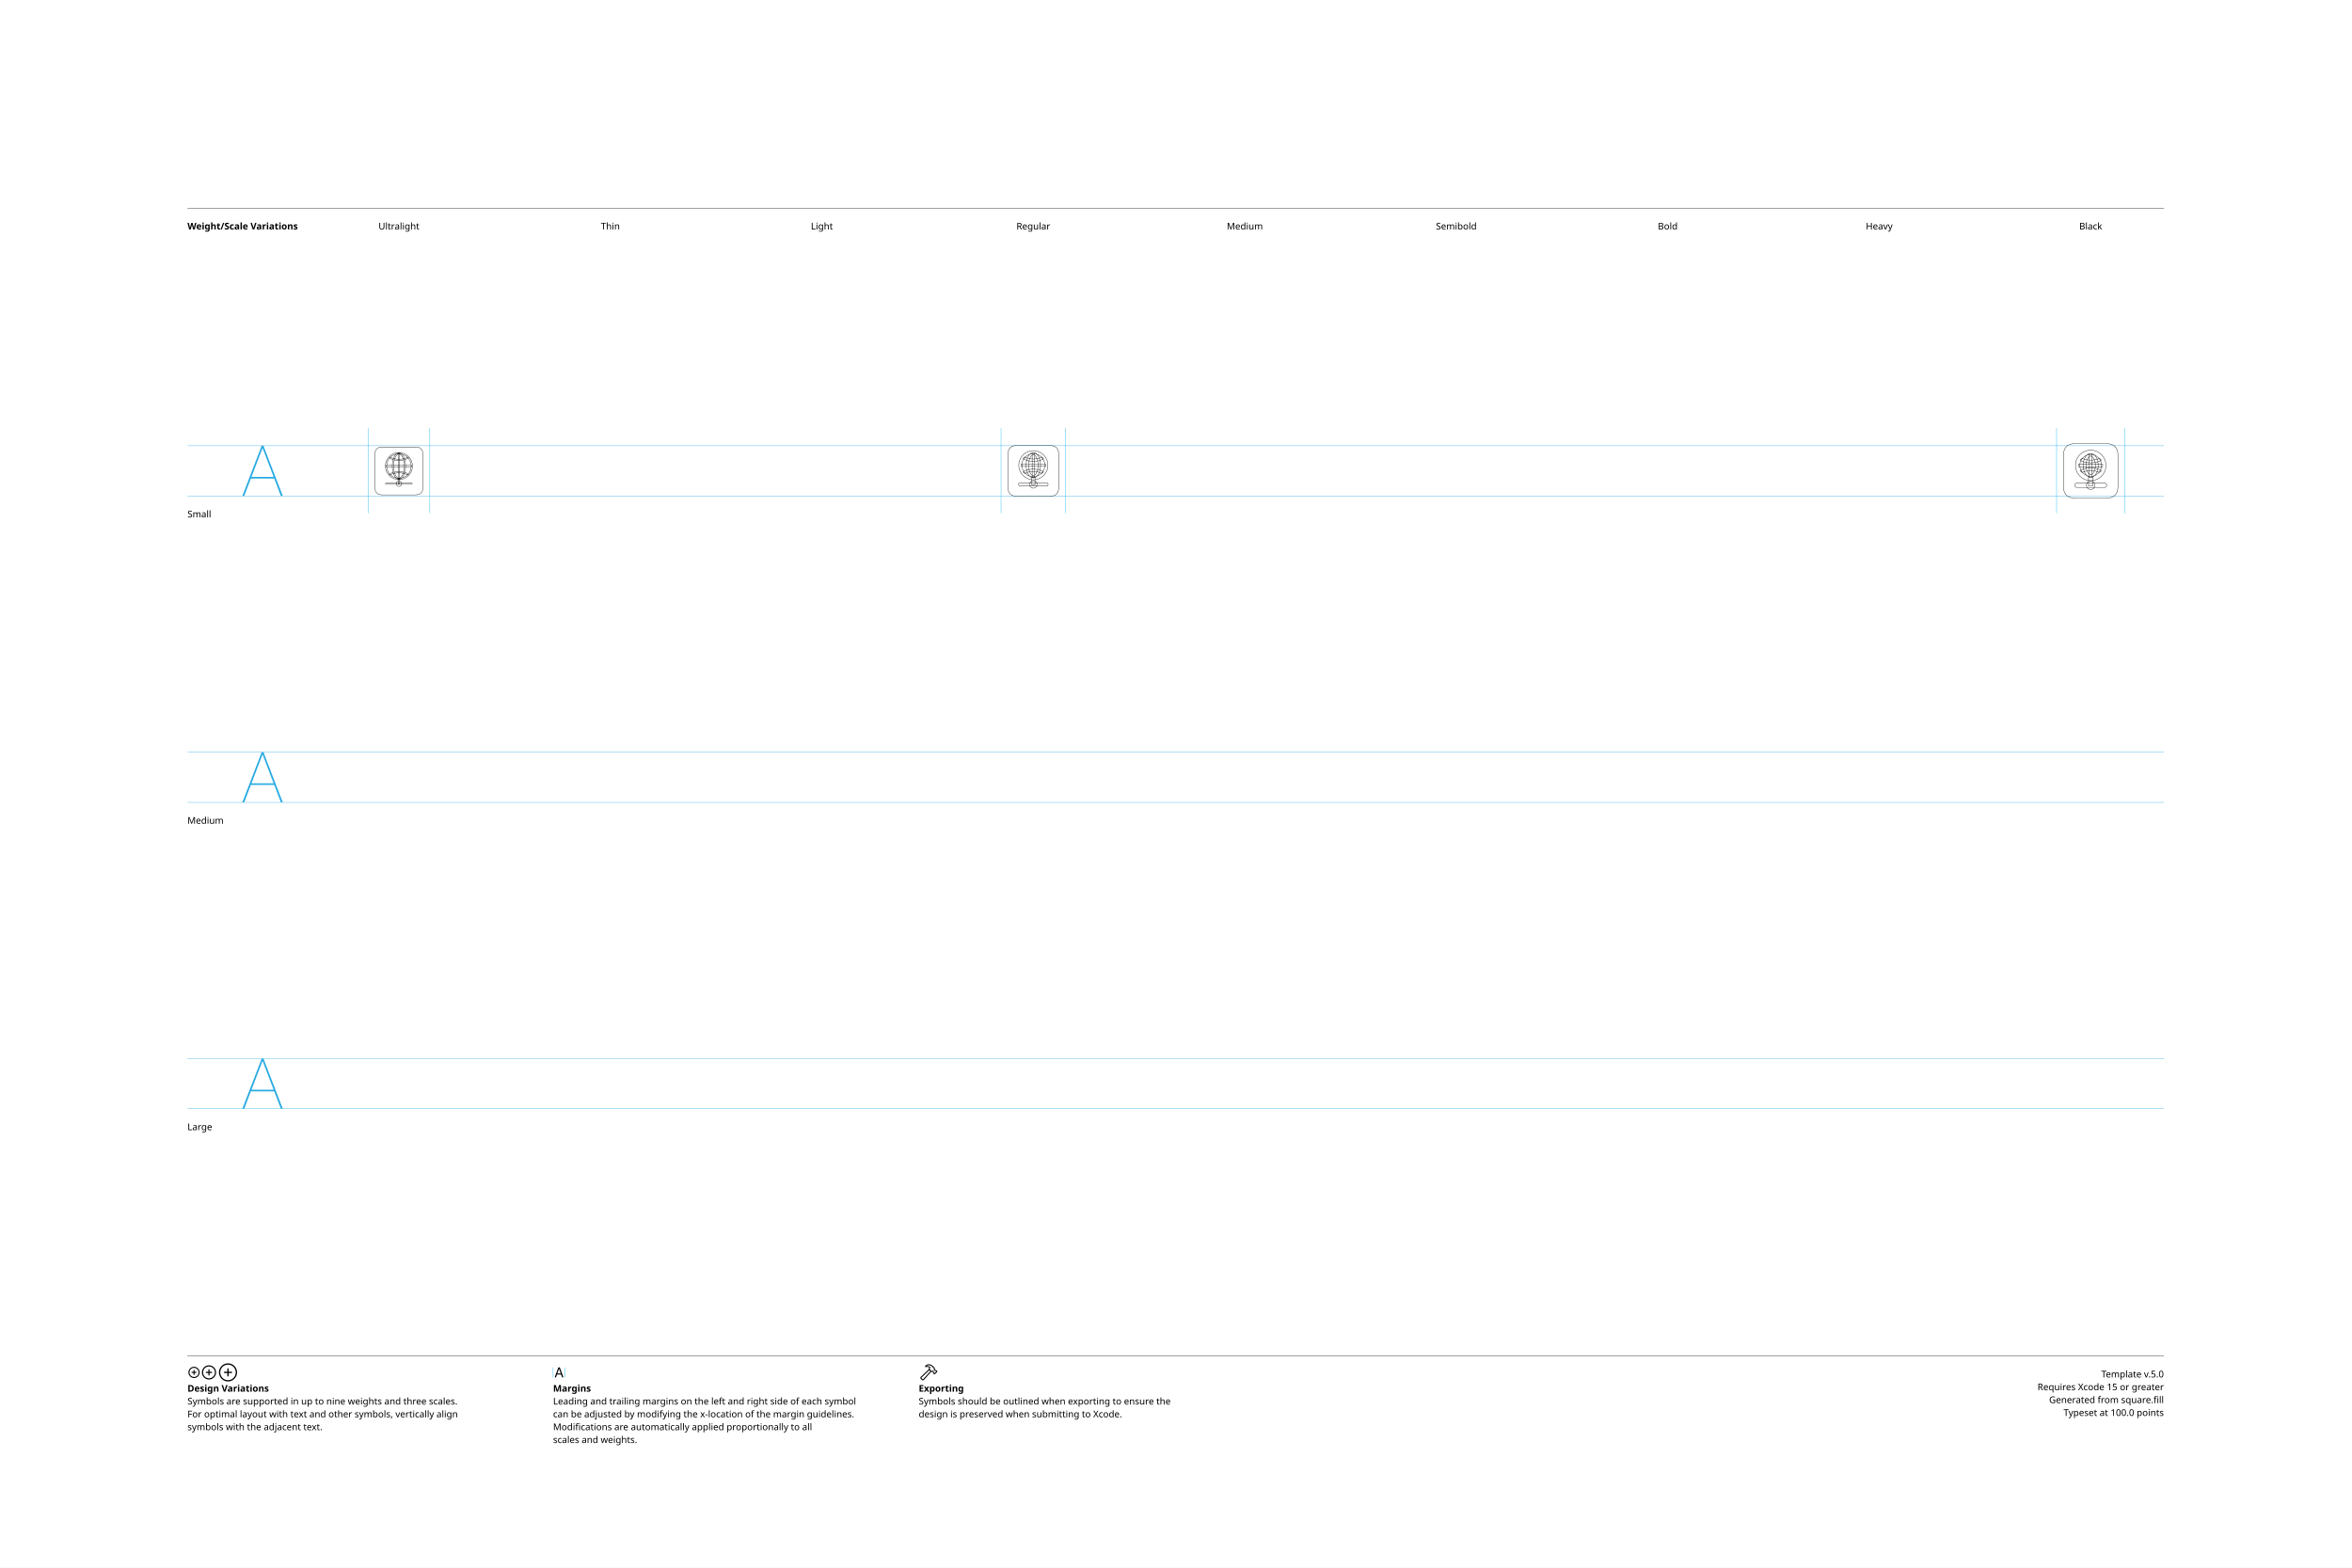
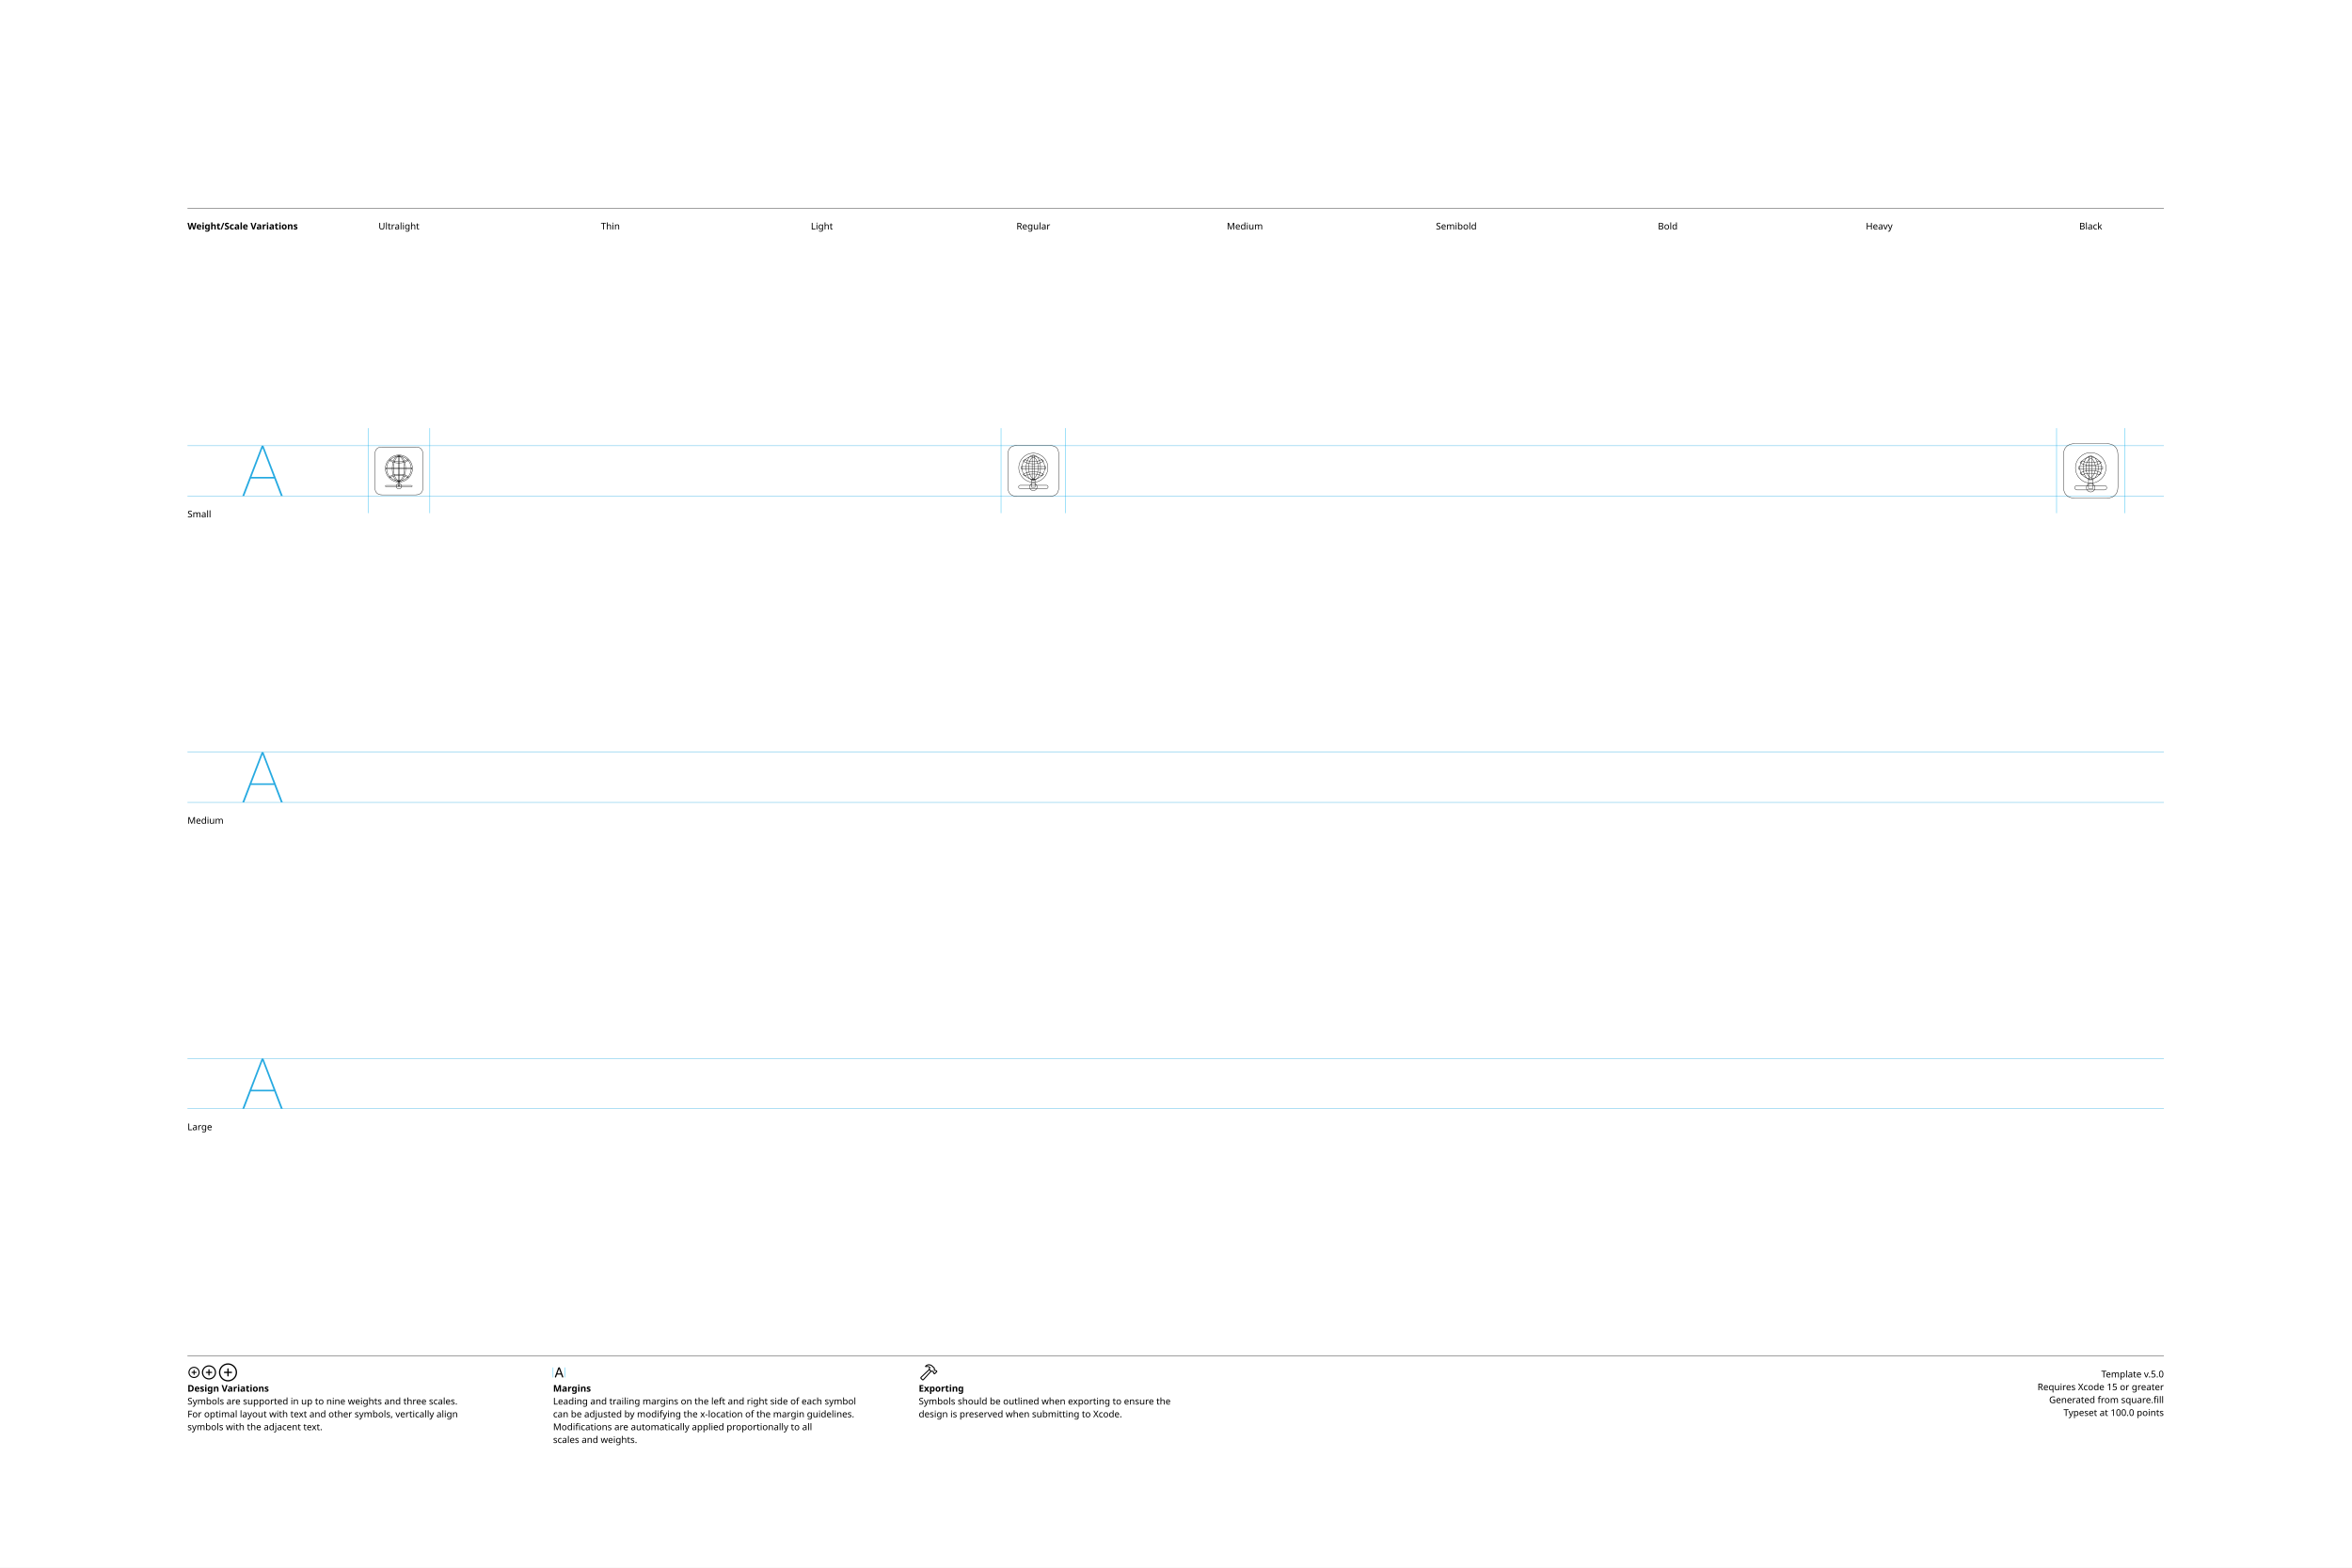
<svg xmlns="http://www.w3.org/2000/svg" version="1.1" width="3300" height="2200">
  <style>.monochrome-0 {-sfsymbols-motion-group:1}
.monochrome-1 {opacity:0.0;-sfsymbols-clear-behind:true;-sfsymbols-motion-group:0;-sfsymbols-always-pulses:true}

.multicolor-0:tintColor {-sfsymbols-motion-group:1}
.multicolor-1:white {-sfsymbols-motion-group:0;-sfsymbols-always-pulses:true}

.hierarchical-0:tertiary {-sfsymbols-motion-group:1}
.hierarchical-1:primary {-sfsymbols-motion-group:0}

.SFSymbolsPreviewWireframe {fill:none;opacity:1.0;stroke:black;stroke-width:0.5}
</style>
  <g id="Notes">
    <rect height="2200" id="artboard" style="fill:white;opacity:1" width="3300" x="0" y="0" />
    <line style="fill:none;stroke:black;opacity:1;stroke-width:0.5;" x1="263" x2="3036" y1="292" y2="292" />
    <text style="stroke:none;fill:black;font-family:sans-serif;font-size:13;font-weight:bold;" transform="matrix(1 0 0 1 263 322)">Weight/Scale Variations</text>
    <text style="stroke:none;fill:black;font-family:sans-serif;font-size:13;text-anchor:middle;" transform="matrix(1 0 0 1 559.711 322)">Ultralight</text>
    <text style="stroke:none;fill:black;font-family:sans-serif;font-size:13;text-anchor:middle;" transform="matrix(1 0 0 1 856.422 322)">Thin</text>
    <text style="stroke:none;fill:black;font-family:sans-serif;font-size:13;text-anchor:middle;" transform="matrix(1 0 0 1 1153.13 322)">Light</text>
    <text style="stroke:none;fill:black;font-family:sans-serif;font-size:13;text-anchor:middle;" transform="matrix(1 0 0 1 1449.84 322)">Regular</text>
    <text style="stroke:none;fill:black;font-family:sans-serif;font-size:13;text-anchor:middle;" transform="matrix(1 0 0 1 1746.56 322)">Medium</text>
    <text style="stroke:none;fill:black;font-family:sans-serif;font-size:13;text-anchor:middle;" transform="matrix(1 0 0 1 2043.27 322)">Semibold</text>
    <text style="stroke:none;fill:black;font-family:sans-serif;font-size:13;text-anchor:middle;" transform="matrix(1 0 0 1 2339.98 322)">Bold</text>
    <text style="stroke:none;fill:black;font-family:sans-serif;font-size:13;text-anchor:middle;" transform="matrix(1 0 0 1 2636.69 322)">Heavy</text>
    <text style="stroke:none;fill:black;font-family:sans-serif;font-size:13;text-anchor:middle;" transform="matrix(1 0 0 1 2933.4 322)">Black</text>
    <line style="fill:none;stroke:black;opacity:1;stroke-width:0.5;" x1="263" x2="3036" y1="1903" y2="1903" />
    <g transform="matrix(0.2 0 0 0.2 263 1933)">
      <path d="m46.24 4.15c21.533 0 39.453-17.871 39.453-39.404s-17.969-39.404-39.502-39.404c-21.484 0-39.355 17.871-39.355 39.404s17.92 39.404 39.404 39.404Zm0-7.422c-17.725 0-31.885-14.209-31.885-31.982s14.111-31.982 31.836-31.982c17.773 0 32.031 14.209 32.031 31.982s-14.209 31.982-31.982 31.982Zm-17.969-31.982c0 2.148 1.514 3.613 3.76 3.613h10.498v10.596c0 2.197 1.465 3.711 3.613 3.711 2.246 0 3.711-1.514 3.711-3.711v-10.596h10.596c2.197 0 3.711-1.465 3.711-3.613 0-2.197-1.514-3.711-3.711-3.711h-10.596v-10.547c0-2.246-1.465-3.76-3.711-3.76-2.148 0-3.613 1.514-3.613 3.76v10.547h-10.498c-2.246 0-3.76 1.514-3.76 3.711Z" />
    </g>
    <g transform="matrix(0.2 0 0 0.2 281.506 1933)">
      <path d="m58.545 14.551c27.246 0 49.805-22.607 49.805-49.805 0-27.246-22.607-49.805-49.853-49.805-27.197 0-49.756 22.559-49.756 49.805 0 27.197 22.607 49.805 49.805 49.805Zm0-8.301c-23.047 0-41.455-18.457-41.455-41.504s18.359-41.504 41.406-41.504 41.553 18.457 41.553 41.504-18.457 41.504-41.504 41.504Zm-22.656-41.504c0 2.393 1.66 4.004 4.15 4.004h14.355v14.404c0 2.441 1.66 4.15 4.053 4.15 2.441 0 4.15-1.66 4.15-4.15v-14.404h14.404c2.441 0 4.15-1.611 4.15-4.004 0-2.441-1.709-4.15-4.15-4.15h-14.404v-14.355c0-2.49-1.709-4.199-4.15-4.199-2.393 0-4.053 1.709-4.053 4.199v14.355h-14.355c-2.49 0-4.15 1.709-4.15 4.15Z" />
    </g>
    <g transform="matrix(0.2 0 0 0.2 304.924 1933)">
      <path d="m74.853 28.32c34.815 0 63.623-28.809 63.623-63.574 0-34.815-28.857-63.623-63.672-63.623-34.766 0-63.525 28.809-63.525 63.623 0 34.766 28.809 63.574 63.574 63.574Zm0-9.082c-30.176 0-54.443-24.316-54.443-54.492 0-30.225 24.219-54.492 54.395-54.492 30.225 0 54.541 24.268 54.541 54.492 0 30.176-24.268 54.492-54.492 54.492Zm-28.857-54.492c0 2.588 1.855 4.395 4.59 4.395h19.727v19.775c0 2.686 1.855 4.59 4.443 4.59 2.686 0 4.541-1.855 4.541-4.59v-19.775h19.775c2.686 0 4.59-1.807 4.59-4.395 0-2.734-1.855-4.59-4.59-4.59h-19.775v-19.727c0-2.734-1.855-4.639-4.541-4.639-2.588 0-4.443 1.904-4.443 4.639v19.727h-19.727c-2.734 0-4.59 1.855-4.59 4.59Z" />
    </g>
    <text style="stroke:none;fill:black;font-family:sans-serif;font-size:13;font-weight:bold;" transform="matrix(1 0 0 1 263 1953)">Design Variations</text>
    <text style="stroke:none;fill:black;font-family:sans-serif;font-size:13;" transform="matrix(1 0 0 1 263 1971)">Symbols are supported in up to nine weights and three scales.</text>
    <text style="stroke:none;fill:black;font-family:sans-serif;font-size:13;" transform="matrix(1 0 0 1 263 1989)">For optimal layout with text and other symbols, vertically align</text>
    <text style="stroke:none;fill:black;font-family:sans-serif;font-size:13;" transform="matrix(1 0 0 1 263 2007)">symbols with the adjacent text.</text>
    <line style="fill:none;stroke:#00AEEF;stroke-width:0.5;opacity:1.0;" x1="776" x2="776" y1="1919" y2="1933" />
    <g transform="matrix(0.2 0 0 0.2 776 1933)">
      <path d="m16.553 0.781c2.588 0 3.857-0.977 4.785-3.711l6.299-17.236h28.809l6.299 17.236c0.928 2.734 2.197 3.711 4.736 3.711 2.588 0 4.248-1.562 4.248-4.004 0-0.83-0.146-1.611-0.537-2.637l-22.9-60.986c-1.123-2.979-3.125-4.492-6.25-4.492-3.027 0-5.078 1.465-6.152 4.443l-22.9 61.084c-0.391 1.025-0.537 1.807-0.537 2.637 0 2.441 1.562 3.955 4.102 3.955Zm13.477-28.369 11.865-32.861h0.244l11.865 32.861Z" />
    </g>
    <line style="fill:none;stroke:#00AEEF;stroke-width:0.5;opacity:1.0;" x1="792.836" x2="792.836" y1="1919" y2="1933" />
    <text style="stroke:none;fill:black;font-family:sans-serif;font-size:13;font-weight:bold;" transform="matrix(1 0 0 1 776 1953)">Margins</text>
    <text style="stroke:none;fill:black;font-family:sans-serif;font-size:13;" transform="matrix(1 0 0 1 776 1971)">Leading and trailing margins on the left and right side of each symbol</text>
    <text style="stroke:none;fill:black;font-family:sans-serif;font-size:13;" transform="matrix(1 0 0 1 776 1989)">can be adjusted by modifying the x-location of the margin guidelines.</text>
    <text style="stroke:none;fill:black;font-family:sans-serif;font-size:13;" transform="matrix(1 0 0 1 776 2007)">Modifications are automatically applied proportionally to all</text>
    <text style="stroke:none;fill:black;font-family:sans-serif;font-size:13;" transform="matrix(1 0 0 1 776 2025)">scales and weights.</text>
    <g transform="matrix(0.2 0 0 0.2 1289 1933)">
      <path d="m14.209 9.326 8.496 8.545c4.297 4.346 9.229 4.053 13.867-1.074l53.467-58.935-4.834-4.883-53.076 58.398c-1.758 2.002-3.418 2.49-5.762 0.146l-5.859-5.811c-2.344-2.295-1.807-4.004 0.195-5.811l57.373-54.004-4.883-4.834-57.959 54.443c-4.932 4.59-5.322 9.473-1.025 13.818Zm32.08-90.967c-2.1 2.051-2.246 4.932-1.074 6.885 1.172 1.807 3.467 2.979 6.689 2.148 7.324-1.709 14.941-2.002 22.07 2.686l-2.93 7.275c-1.709 4.15-0.83 7.08 1.855 9.814l11.475 11.572c2.441 2.441 4.492 2.539 7.324 2.051l5.322-0.977 3.32 3.369-0.195 2.783c-0.195 2.49 0.439 4.395 2.881 6.787l3.809 3.711c2.393 2.393 5.469 2.539 7.812 0.195l14.551-14.6c2.344-2.344 2.246-5.322-0.146-7.715l-3.857-3.809c-2.393-2.393-4.248-3.174-6.641-2.979l-2.881 0.244-3.223-3.174 1.221-5.615c0.635-2.832-0.146-5.029-3.076-7.959l-10.986-10.938c-16.699-16.602-38.867-16.211-53.32-1.758Zm7.471 1.855c12.158-8.887 28.613-7.373 39.746 3.76l12.158 12.06c1.172 1.172 1.367 2.1 1.025 3.809l-1.611 7.422 7.52 7.422 4.932-0.293c1.27-0.049 1.66 0.049 2.637 1.025l2.881 2.881-12.207 12.207-2.881-2.881c-0.977-0.977-1.123-1.367-1.074-2.686l0.342-4.883-7.471-7.422-7.617 1.27c-1.611 0.342-2.344 0.195-3.564-0.977l-10.01-10.01c-1.27-1.172-1.416-2.002-0.635-3.857l4.395-10.449c-7.812-7.275-17.969-10.4-28.125-7.422-0.781 0.195-1.074-0.439-0.439-0.977Z" />
    </g>
    <text style="stroke:none;fill:black;font-family:sans-serif;font-size:13;font-weight:bold;" transform="matrix(1 0 0 1 1289 1953)">Exporting</text>
    <text style="stroke:none;fill:black;font-family:sans-serif;font-size:13;" transform="matrix(1 0 0 1 1289 1971)">Symbols should be outlined when exporting to ensure the</text>
    <text style="stroke:none;fill:black;font-family:sans-serif;font-size:13;" transform="matrix(1 0 0 1 1289 1989)">design is preserved when submitting to Xcode.</text>
    <text id="template-version" style="stroke:none;fill:black;font-family:sans-serif;font-size:13;text-anchor:end;" transform="matrix(1 0 0 1 3036 1933)">Template v.5.0</text>
    <text style="stroke:none;fill:black;font-family:sans-serif;font-size:13;text-anchor:end;" transform="matrix(1 0 0 1 3036 1951)">Requires Xcode 15 or greater</text>
    <text id="descriptive-name" style="stroke:none;fill:black;font-family:sans-serif;font-size:13;text-anchor:end;" transform="matrix(1 0 0 1 3036 1969)">Generated from square.fill</text>
    <text style="stroke:none;fill:black;font-family:sans-serif;font-size:13;text-anchor:end;" transform="matrix(1 0 0 1 3036 1987)">Typeset at 100.0 points</text>
    <text style="stroke:none;fill:black;font-family:sans-serif;font-size:13;" transform="matrix(1 0 0 1 263 726)">Small</text>
    <text style="stroke:none;fill:black;font-family:sans-serif;font-size:13;" transform="matrix(1 0 0 1 263 1156)">Medium</text>
    <text style="stroke:none;fill:black;font-family:sans-serif;font-size:13;" transform="matrix(1 0 0 1 263 1586)">Large</text>
  </g>
  <g id="Guides">
    <g id="H-reference" style="fill:#27AAE1;stroke:none;" transform="matrix(1 0 0 1 339 696)">
      <path d="M0.994 0L3.638 0L29.328-67.132L30.03-67.132L30.03-70.459L28.123-70.459ZM11.688-24.48L46.981-24.48L46.231-26.729L12.438-26.729ZM55.12 0L57.764 0L30.638-70.459L29.433-70.459L29.433-67.132Z" />
    </g>
    <line id="Baseline-S" style="fill:none;stroke:#27AAE1;opacity:1;stroke-width:0.5;" x1="263" x2="3036" y1="696" y2="696" />
    <line id="Capline-S" style="fill:none;stroke:#27AAE1;opacity:1;stroke-width:0.5;" x1="263" x2="3036" y1="625.541" y2="625.541" />
    <g id="H-reference" style="fill:#27AAE1;stroke:none;" transform="matrix(1 0 0 1 339 1126)">
      <path d="M0.994 0L3.638 0L29.328-67.132L30.03-67.132L30.03-70.459L28.123-70.459ZM11.688-24.48L46.981-24.48L46.231-26.729L12.438-26.729ZM55.12 0L57.764 0L30.638-70.459L29.433-70.459L29.433-67.132Z" />
    </g>
    <line id="Baseline-M" style="fill:none;stroke:#27AAE1;opacity:1;stroke-width:0.5;" x1="263" x2="3036" y1="1126" y2="1126" />
    <line id="Capline-M" style="fill:none;stroke:#27AAE1;opacity:1;stroke-width:0.5;" x1="263" x2="3036" y1="1055.54" y2="1055.54" />
    <g id="H-reference" style="fill:#27AAE1;stroke:none;" transform="matrix(1 0 0 1 339 1556)">
      <path d="M0.994 0L3.638 0L29.328-67.132L30.03-67.132L30.03-70.459L28.123-70.459ZM11.688-24.48L46.981-24.48L46.231-26.729L12.438-26.729ZM55.12 0L57.764 0L30.638-70.459L29.433-70.459L29.433-67.132Z" />
    </g>
    <line id="Baseline-L" style="fill:none;stroke:#27AAE1;opacity:1;stroke-width:0.5;" x1="263" x2="3036" y1="1556" y2="1556" />
    <line id="Capline-L" style="fill:none;stroke:#27AAE1;opacity:1;stroke-width:0.5;" x1="263" x2="3036" y1="1485.54" y2="1485.54" />
    <line id="left-margin-Ultralight-S" style="fill:none;stroke:#00AEEF;stroke-width:0.5;opacity:1.0;" x1="516.35" x2="516.35" y1="600.785" y2="720.121" />
    <line id="right-margin-Ultralight-S" style="fill:none;stroke:#00AEEF;stroke-width:0.5;opacity:1.0;" x1="603.073" x2="603.073" y1="600.785" y2="720.121" />
    <line id="left-margin-Regular-S" style="fill:none;stroke:#00AEEF;stroke-width:0.5;opacity:1.0;" x1="1404.51" x2="1404.51" y1="600.785" y2="720.121" />
    <line id="right-margin-Regular-S" style="fill:none;stroke:#00AEEF;stroke-width:0.5;opacity:1.0;" x1="1495.18" x2="1495.18" y1="600.785" y2="720.121" />
    <line id="left-margin-Black-S" style="fill:none;stroke:#00AEEF;stroke-width:0.5;opacity:1.0;" x1="2885.5" x2="2885.5" y1="600.785" y2="720.121" />
    <line id="right-margin-Black-S" style="fill:none;stroke:#00AEEF;stroke-width:0.5;opacity:1.0;" x1="2981.3" x2="2981.3" y1="600.785" y2="720.121" />
  </g>
  <g id="Symbols">
    <g id="Black-S" transform="matrix(1 0 0 1 2885.5 696)">
      <path class="monochrome-0 multicolor-0:tintColor hierarchical-0:tertiary SFSymbolsPreviewWireframe" d="M25 2.93L70.801 2.93C80.371 2.93 86.035-2.734 86.035-12.305L86.035-58.105C86.035-67.676 80.371-73.34 70.801-73.34L25-73.34C15.43-73.34 9.766-67.676 9.766-58.105L9.766-12.305C9.766-2.734 15.43 2.93 25 2.93Z" />
-       <path class="monochrome-1 multicolor-1:white hierarchical-1:primary SFSymbolsPreviewWireframe" d="M44.815-13.859L50.993-13.859L50.993-26.298L44.815-26.298L44.815-13.859ZM28.594-11.942L67.277-11.942C68.982-11.942 70.351-13.316 70.351-15.019C70.351-16.721 68.982-18.122 67.277-18.122L28.594-18.122C26.892-18.122 25.52-16.721 25.52-15.019C25.52-13.316 26.892-11.942 28.594-11.942ZM47.889-9.102C51.181-9.102 53.847-11.768 53.847-15.065C53.847-18.356 51.181-21.023 47.889-21.023C44.593-21.023 41.928-18.356 41.928-15.065C41.928-11.768 44.593-9.102 47.889-9.102ZM47.9-26.158C53.824-26.158 58.446-33.764 58.446-42.865C58.446-51.992 53.823-59.625 47.9-59.625C41.977-59.625 37.353-51.992 37.353-42.865C37.353-33.764 41.976-26.158 47.9-26.158ZM47.9-55.945C51.222-55.945 54.578-49.337 54.578-42.865C54.578-36.385 51.222-29.837 47.9-29.837C44.577-29.837 41.221-36.327 41.221-42.865C41.221-49.337 44.577-55.945 47.9-55.945ZM45.991-59.389L45.991-26.492L49.809-26.492L49.809-59.389L45.991-59.389ZM47.9-39.247C41.353-39.247 35.412-37.719 33.017-35.321L35.894-32.9C38.007-34.422 42.903-35.431 47.9-35.431C52.895-35.431 57.793-34.422 59.904-32.9L62.782-35.321C60.388-37.719 54.446-39.247 47.9-39.247ZM64.643-44.824L31.157-44.824L31.157-41.005L64.643-41.005L64.643-44.824ZM47.9-46.484C54.446-46.484 60.388-48.011 62.782-50.41L59.904-52.831C57.793-51.309 52.895-50.3 47.9-50.3C42.932-50.3 38.065-51.309 35.894-52.831L33.017-50.41C35.412-48.011 41.353-46.484 47.9-46.484ZM47.9-21.506C59.693-21.506 69.278-31.092 69.278-42.885C69.278-54.679 59.695-64.265 47.901-64.265C36.11-64.265 26.52-54.679 26.52-42.885C26.52-31.092 36.108-21.506 47.9-21.506ZM47.9-27.575C39.478-27.575 32.588-34.463 32.588-42.885C32.588-51.308 39.479-58.196 47.901-58.196C56.325-58.196 63.211-51.308 63.211-42.885C63.211-34.463 56.324-27.575 47.9-27.575Z" />
+       <path class="monochrome-1 multicolor-1:white hierarchical-1:primary SFSymbolsPreviewWireframe" d="M44.815-10.359L50.993-10.359L50.993-22.798L44.815-22.798L44.815-10.359ZM28.594-8.442L67.277-8.442C68.982-8.442 70.351-9.816 70.351-11.519C70.351-13.221 68.982-14.622 67.277-14.622L28.594-14.622C26.892-14.622 25.52-13.221 25.52-11.519C25.52-9.816 26.892-8.442 28.594-8.442ZM47.889-5.602C51.181-5.602 53.847-8.268 53.847-11.565C53.847-14.856 51.181-17.523 47.889-17.523C44.593-17.523 41.928-14.856 41.928-11.565C41.928-8.268 44.593-5.602 47.889-5.602ZM47.9-22.658C53.824-22.658 58.446-30.264 58.446-39.365C58.446-48.492 53.823-56.125 47.9-56.125C41.977-56.125 37.353-48.492 37.353-39.365C37.353-30.264 41.976-22.658 47.9-22.658ZM47.9-52.445C51.222-52.445 54.578-45.837 54.578-39.365C54.578-32.885 51.222-26.337 47.9-26.337C44.577-26.337 41.221-32.827 41.221-39.365C41.221-45.837 44.577-52.445 47.9-52.445ZM45.991-55.889L45.991-22.992L49.809-22.992L49.809-55.889L45.991-55.889ZM47.9-35.747C41.353-35.747 35.412-34.219 33.017-31.821L35.894-29.4C38.007-30.922 42.903-31.931 47.9-31.931C52.895-31.931 57.793-30.922 59.904-29.4L62.782-31.821C60.388-34.219 54.446-35.747 47.9-35.747ZM64.643-41.324L31.157-41.324L31.157-37.505L64.643-37.505L64.643-41.324ZM47.9-42.984C54.446-42.984 60.388-44.511 62.782-46.91L59.904-49.331C57.793-47.809 52.895-46.8 47.9-46.8C42.932-46.8 38.065-47.809 35.894-49.331L33.017-46.91C35.412-44.511 41.353-42.984 47.9-42.984ZM47.9-18.006C59.693-18.006 69.278-27.592 69.278-39.385C69.278-51.179 59.695-60.765 47.901-60.765C36.11-60.765 26.52-51.179 26.52-39.385C26.52-27.592 36.108-18.006 47.9-18.006ZM47.9-24.075C39.478-24.075 32.588-30.963 32.588-39.385C32.588-47.808 39.479-54.696 47.901-54.696C56.325-54.696 63.211-47.808 63.211-39.385C63.211-30.963 56.324-24.075 47.9-24.075Z" />
    </g>
    <g id="Regular-S" transform="matrix(1 0 0 1 1404.51 696)">
      <path class="monochrome-0 multicolor-0:tintColor hierarchical-0:tertiary SFSymbolsPreviewWireframe" d="M22.217 0.391L68.457 0.391C76.807 0.391 80.908-3.711 80.908-11.914L80.908-58.496C80.908-66.699 76.807-70.801 68.457-70.801L22.217-70.801C13.916-70.801 9.766-66.699 9.766-58.496L9.766-11.914C9.766-3.711 13.916 0.391 22.217 0.391Z" />
-       <path class="monochrome-1 multicolor-1:white hierarchical-1:primary SFSymbolsPreviewWireframe" d="M42.997-15.674L47.668-15.674L47.668-26.455L42.997-26.455L42.997-15.674ZM26.954-13.812L63.742-13.812C65.02-13.812 66.071-14.851 66.071-16.143C66.071-17.42 65.02-18.484 63.742-18.484L26.954-18.484C25.677-18.484 24.625-17.42 24.625-16.143C24.625-14.851 25.677-13.812 26.954-13.812ZM45.326-10.921C48.221-10.921 50.567-13.267 50.567-16.149C50.567-19.044 48.221-21.39 45.326-21.39C42.444-21.39 40.084-19.044 40.084-16.149C40.084-13.267 42.444-10.921 45.326-10.921ZM45.329-25.392C51.002-25.392 55.447-33.26 55.447-43.087C55.447-52.969 51.016-60.863 45.329-60.863C39.643-60.863 35.225-52.969 35.225-43.087C35.225-33.26 39.657-25.392 45.329-25.392ZM45.329-57.746C48.825-57.746 52.124-50.67 52.124-43.087C52.124-35.553 48.825-28.509 45.329-28.509C41.848-28.509 38.548-35.528 38.548-43.087C38.548-50.67 41.848-57.746 45.329-57.746ZM43.692-60.608L43.692-25.744L46.966-25.744L46.966-60.608L43.692-60.608ZM45.329-37.611C39.135-37.611 33.545-36.046 30.996-33.544L33.486-31.476C35.815-33.278 40.248-34.339 45.329-34.339C50.425-34.339 54.844-33.278 57.187-31.476L59.677-33.544C57.114-36.046 51.538-37.611 45.329-37.611ZM62.551-44.773L28.108-44.773L28.108-41.499L62.551-41.499L62.551-44.773ZM45.329-48.564C51.538-48.564 57.114-50.129 59.677-52.631L57.187-54.699C54.844-52.897 50.425-51.836 45.329-51.836C40.26-51.836 35.839-52.897 33.486-54.699L30.996-52.631C33.545-50.129 39.135-48.564 45.329-48.564ZM45.329-22.701C56.535-22.701 65.766-31.918 65.766-43.124C65.766-54.33 56.521-63.547 45.316-63.547C34.125-63.547 24.906-54.33 24.906-43.124C24.906-31.918 34.139-22.701 45.329-22.701ZM45.329-26.977C36.504-26.977 29.196-34.299 29.196-43.124C29.196-51.949 36.49-59.271 45.316-59.271C54.156-59.271 61.477-51.949 61.477-43.124C61.477-34.299 54.17-26.977 45.329-26.977Z" />
+       <path class="monochrome-1 multicolor-1:white hierarchical-1:primary SFSymbolsPreviewWireframe" d="M42.997-12.174L47.668-12.174L47.668-22.955L42.997-22.955L42.997-12.174ZM26.954-10.312L63.742-10.312C65.02-10.312 66.071-11.351 66.071-12.643C66.071-13.92 65.02-14.984 63.742-14.984L26.954-14.984C25.677-14.984 24.625-13.92 24.625-12.643C24.625-11.351 25.677-10.312 26.954-10.312ZM45.326-7.421C48.221-7.421 50.567-9.767 50.567-12.649C50.567-15.544 48.221-17.89 45.326-17.89C42.444-17.89 40.084-15.544 40.084-12.649C40.084-9.767 42.444-7.421 45.326-7.421ZM45.329-21.892C51.002-21.892 55.447-29.76 55.447-39.587C55.447-49.469 51.016-57.363 45.329-57.363C39.643-57.363 35.225-49.469 35.225-39.587C35.225-29.76 39.657-21.892 45.329-21.892ZM45.329-54.246C48.825-54.246 52.124-47.17 52.124-39.587C52.124-32.053 48.825-25.009 45.329-25.009C41.848-25.009 38.548-32.028 38.548-39.587C38.548-47.17 41.848-54.246 45.329-54.246ZM43.692-57.108L43.692-22.244L46.966-22.244L46.966-57.108L43.692-57.108ZM45.329-34.111C39.135-34.111 33.545-32.546 30.996-30.044L33.486-27.976C35.815-29.778 40.248-30.839 45.329-30.839C50.425-30.839 54.844-29.778 57.187-27.976L59.677-30.044C57.114-32.546 51.538-34.111 45.329-34.111ZM62.551-41.273L28.108-41.273L28.108-37.999L62.551-37.999L62.551-41.273ZM45.329-45.064C51.538-45.064 57.114-46.629 59.677-49.131L57.187-51.199C54.844-49.397 50.425-48.336 45.329-48.336C40.26-48.336 35.839-49.397 33.486-51.199L30.996-49.131C33.545-46.629 39.135-45.064 45.329-45.064ZM45.329-19.201C56.535-19.201 65.766-28.418 65.766-39.624C65.766-50.83 56.521-60.047 45.316-60.047C34.125-60.047 24.906-50.83 24.906-39.624C24.906-28.418 34.139-19.201 45.329-19.201ZM45.329-23.477C36.504-23.477 29.196-30.799 29.196-39.624C29.196-48.449 36.49-55.771 45.316-55.771C54.156-55.771 61.477-48.449 61.477-39.624C61.477-30.799 54.17-23.477 45.329-23.477Z" />
    </g>
    <g id="Ultralight-S" transform="matrix(1 0 0 1 516.35 696)">
      <path class="monochrome-0 multicolor-0:tintColor hierarchical-0:tertiary SFSymbolsPreviewWireframe" d="M19.765-1.562L66.959-1.562C73.492-1.562 76.958-5.119 76.958-11.551L76.958-58.769C76.958-65.201 73.492-68.757 66.959-68.757L19.765-68.757C13.235-68.757 9.766-65.291 9.766-58.769L9.766-11.551C9.766-5.028 13.235-1.562 19.765-1.562Z" />
-       <path class="monochrome-1 multicolor-1:white hierarchical-1:primary SFSymbolsPreviewWireframe" d="M42.355-17.18L44.345-17.18L44.345-24.779L42.355-24.779L42.355-17.18ZM25.392-16.319L61.005-16.319C61.539-16.319 62-16.755 62-17.3C62-17.849 61.539-18.295 61.005-18.295L25.392-18.295C24.843-18.295 24.397-17.849 24.397-17.3C24.397-16.755 24.843-16.319 25.392-16.319ZM43.35-13.375C45.478-13.375 47.217-15.115 47.217-17.218C47.217-19.345 45.478-21.085 43.35-21.085C41.247-21.085 39.497-19.345 39.497-17.218C39.497-15.115 41.247-13.375 43.35-13.375ZM43.357-23.546C48.307-23.546 52.715-30.988 52.715-41.925C52.715-52.892 48.317-60.345 43.357-60.345C38.396-60.345 34.008-52.892 34.008-41.925C34.008-30.988 38.406-23.546 43.357-23.546ZM43.357-58.821C47.397-58.821 50.956-51.24 50.956-41.925C50.956-32.938 47.397-25.07 43.357-25.07C39.326-25.07 35.767-32.938 35.767-41.925C35.767-51.24 39.326-58.821 43.357-58.821ZM42.502-60.062L42.502-23.927L44.211-23.927L44.211-60.062L42.502-60.062ZM43.357-34.086C37.597-34.086 32.605-32.629 29.916-30.382L31.21-29.305C33.845-31.249 38.018-32.362 43.357-32.362C48.705-32.362 52.868-31.249 55.513-29.305L56.808-30.382C54.108-32.629 49.127-34.086 43.357-34.086ZM61.194-42.829L25.519-42.829L25.519-41.119L61.194-41.119L61.194-42.829ZM43.357-49.764C49.127-49.764 54.108-51.222 56.808-53.468L55.513-54.546C52.868-52.601 48.705-51.488 43.357-51.488C38.018-51.488 33.845-52.601 31.21-54.546L29.916-53.468C32.605-51.222 37.597-49.764 43.357-49.764ZM43.357-22.963C53.778-22.963 62.378-31.553 62.378-41.974C62.378-52.395 53.768-60.986 43.346-60.986C32.921-60.986 24.345-52.395 24.345-41.974C24.345-31.553 32.931-22.963 43.357-22.963ZM43.357-24.712C33.88-24.712 26.105-32.498 26.105-41.974C26.105-51.45 33.87-59.236 43.346-59.236C52.818-59.236 60.618-51.45 60.618-41.974C60.618-32.498 52.828-24.712 43.357-24.712Z" />
+       <path class="monochrome-1 multicolor-1:white hierarchical-1:primary SFSymbolsPreviewWireframe" d="M42.355-13.68L44.345-13.68L44.345-21.279L42.355-21.279L42.355-13.68ZM25.392-12.819L61.005-12.819C61.539-12.819 62-13.255 62-13.8C62-14.349 61.539-14.795 61.005-14.795L25.392-14.795C24.843-14.795 24.397-14.349 24.397-13.8C24.397-13.255 24.843-12.819 25.392-12.819ZM43.35-9.875C45.478-9.875 47.217-11.615 47.217-13.718C47.217-15.845 45.478-17.585 43.35-17.585C41.247-17.585 39.497-15.845 39.497-13.718C39.497-11.615 41.247-9.875 43.35-9.875ZM43.357-20.046C48.307-20.046 52.715-27.488 52.715-38.425C52.715-49.392 48.317-56.845 43.357-56.845C38.396-56.845 34.008-49.392 34.008-38.425C34.008-27.488 38.406-20.046 43.357-20.046ZM43.357-55.321C47.397-55.321 50.956-47.74 50.956-38.425C50.956-29.438 47.397-21.57 43.357-21.57C39.326-21.57 35.767-29.438 35.767-38.425C35.767-47.74 39.326-55.321 43.357-55.321ZM42.502-56.562L42.502-20.427L44.211-20.427L44.211-56.562L42.502-56.562ZM43.357-30.586C37.597-30.586 32.605-29.129 29.916-26.882L31.21-25.805C33.845-27.749 38.018-28.862 43.357-28.862C48.705-28.862 52.868-27.749 55.513-25.805L56.808-26.882C54.108-29.129 49.127-30.586 43.357-30.586ZM61.194-39.329L25.519-39.329L25.519-37.619L61.194-37.619L61.194-39.329ZM43.357-46.264C49.127-46.264 54.108-47.722 56.808-49.968L55.513-51.046C52.868-49.101 48.705-47.988 43.357-47.988C38.018-47.988 33.845-49.101 31.21-51.046L29.916-49.968C32.605-47.722 37.597-46.264 43.357-46.264ZM43.357-19.463C53.778-19.463 62.378-28.053 62.378-38.474C62.378-48.895 53.768-57.486 43.346-57.486C32.921-57.486 24.345-48.895 24.345-38.474C24.345-28.053 32.931-19.463 43.357-19.463ZM43.357-21.212C33.88-21.212 26.105-28.998 26.105-38.474C26.105-47.95 33.87-55.736 43.346-55.736C52.818-55.736 60.618-47.95 60.618-38.474C60.618-28.998 52.828-21.212 43.357-21.212Z" />
    </g>
  </g>
</svg>
